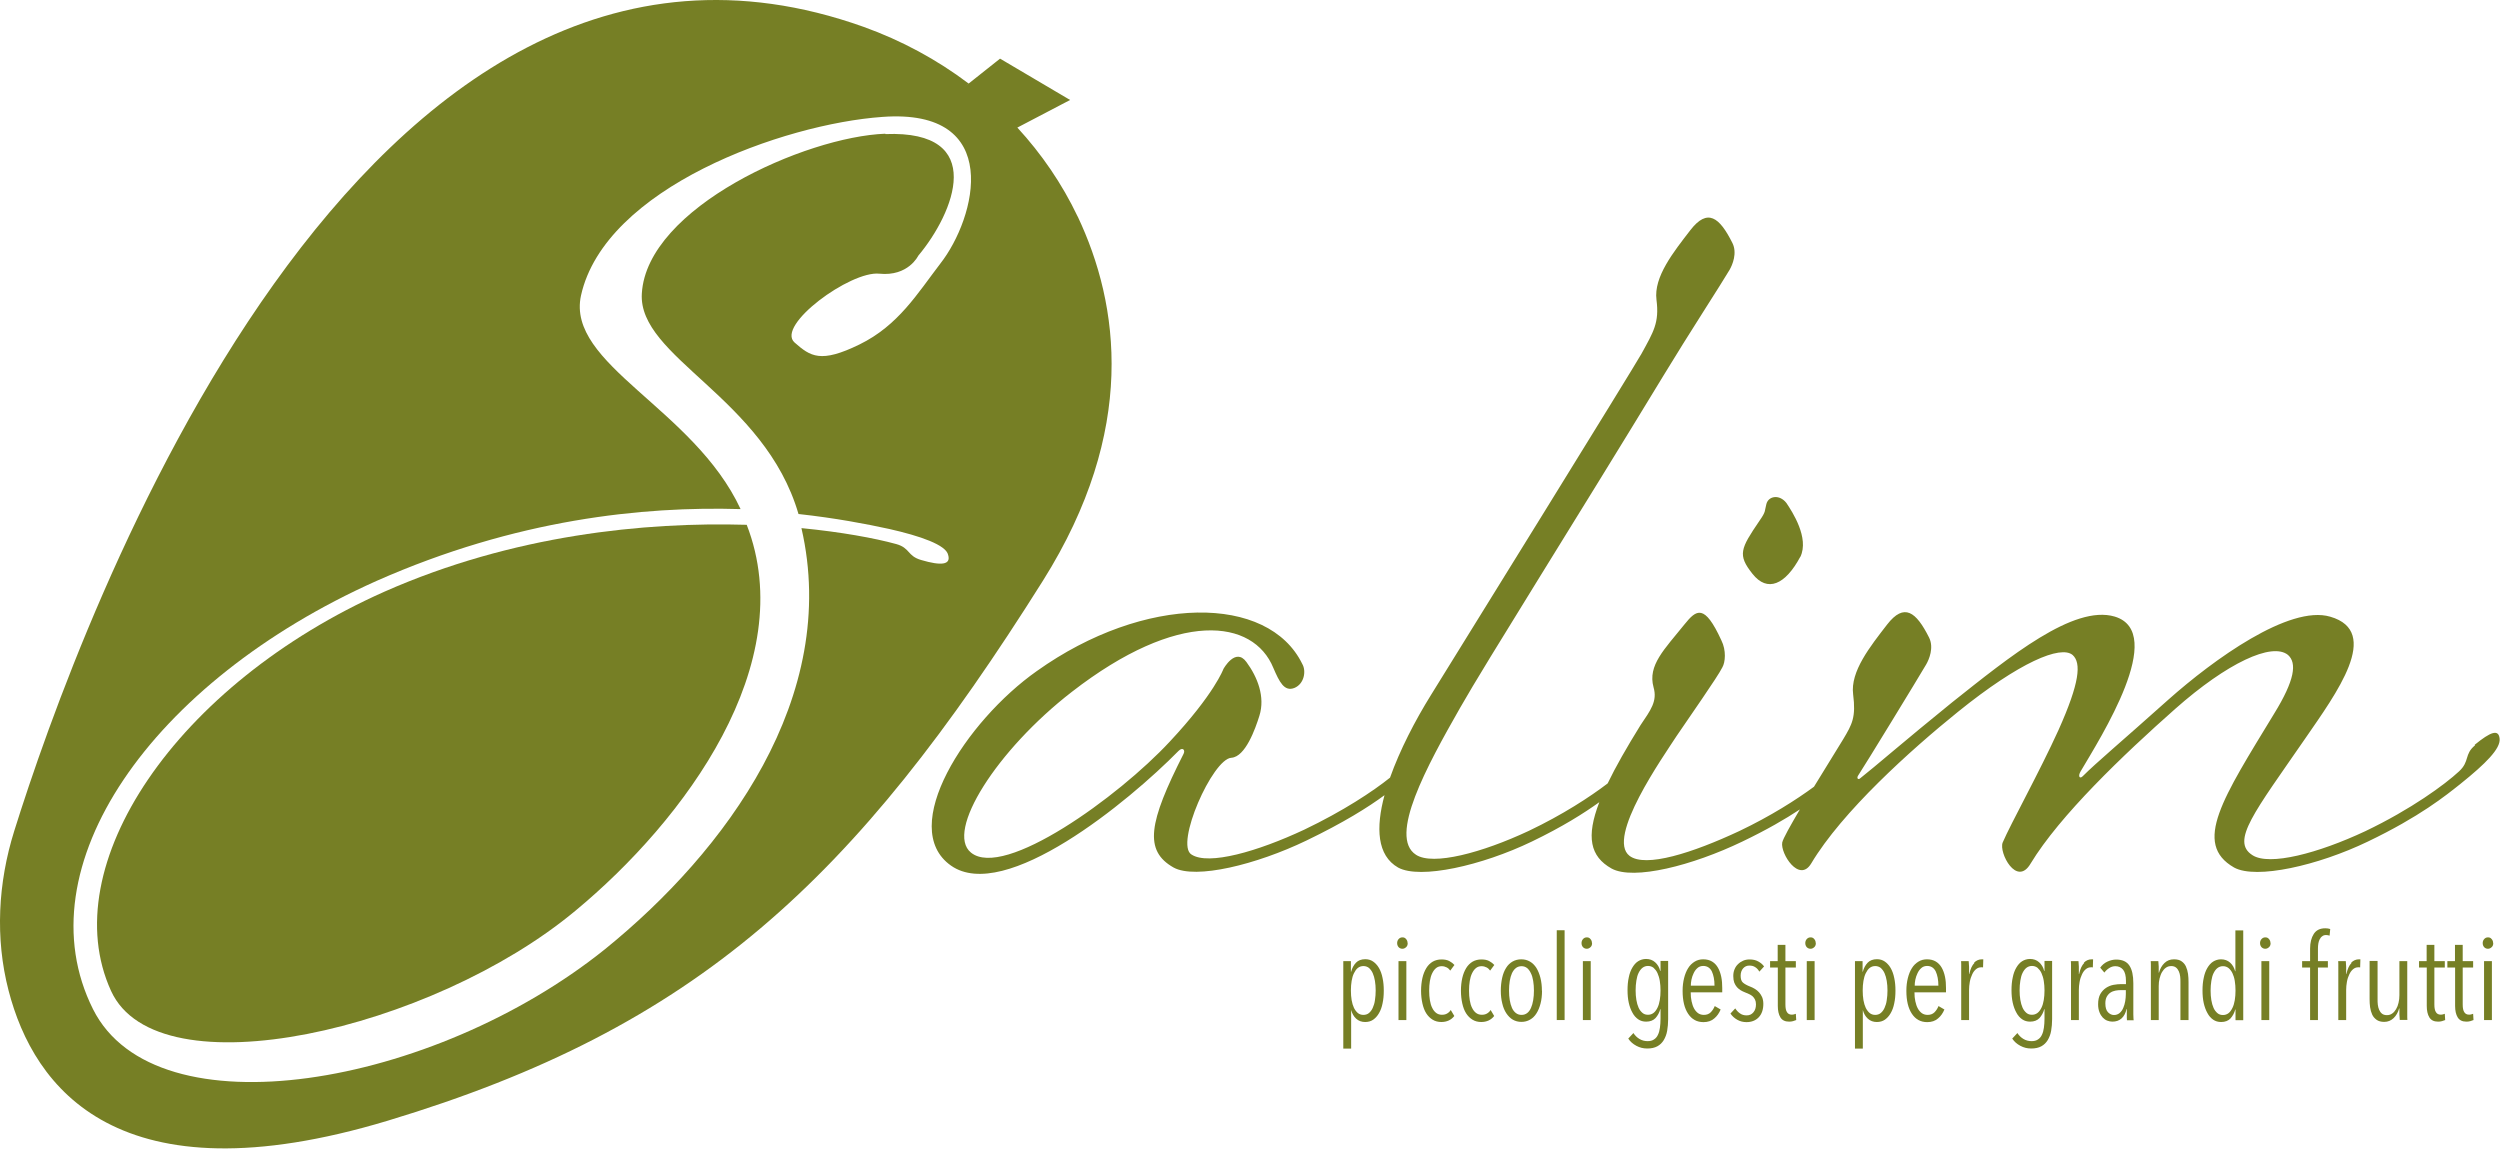
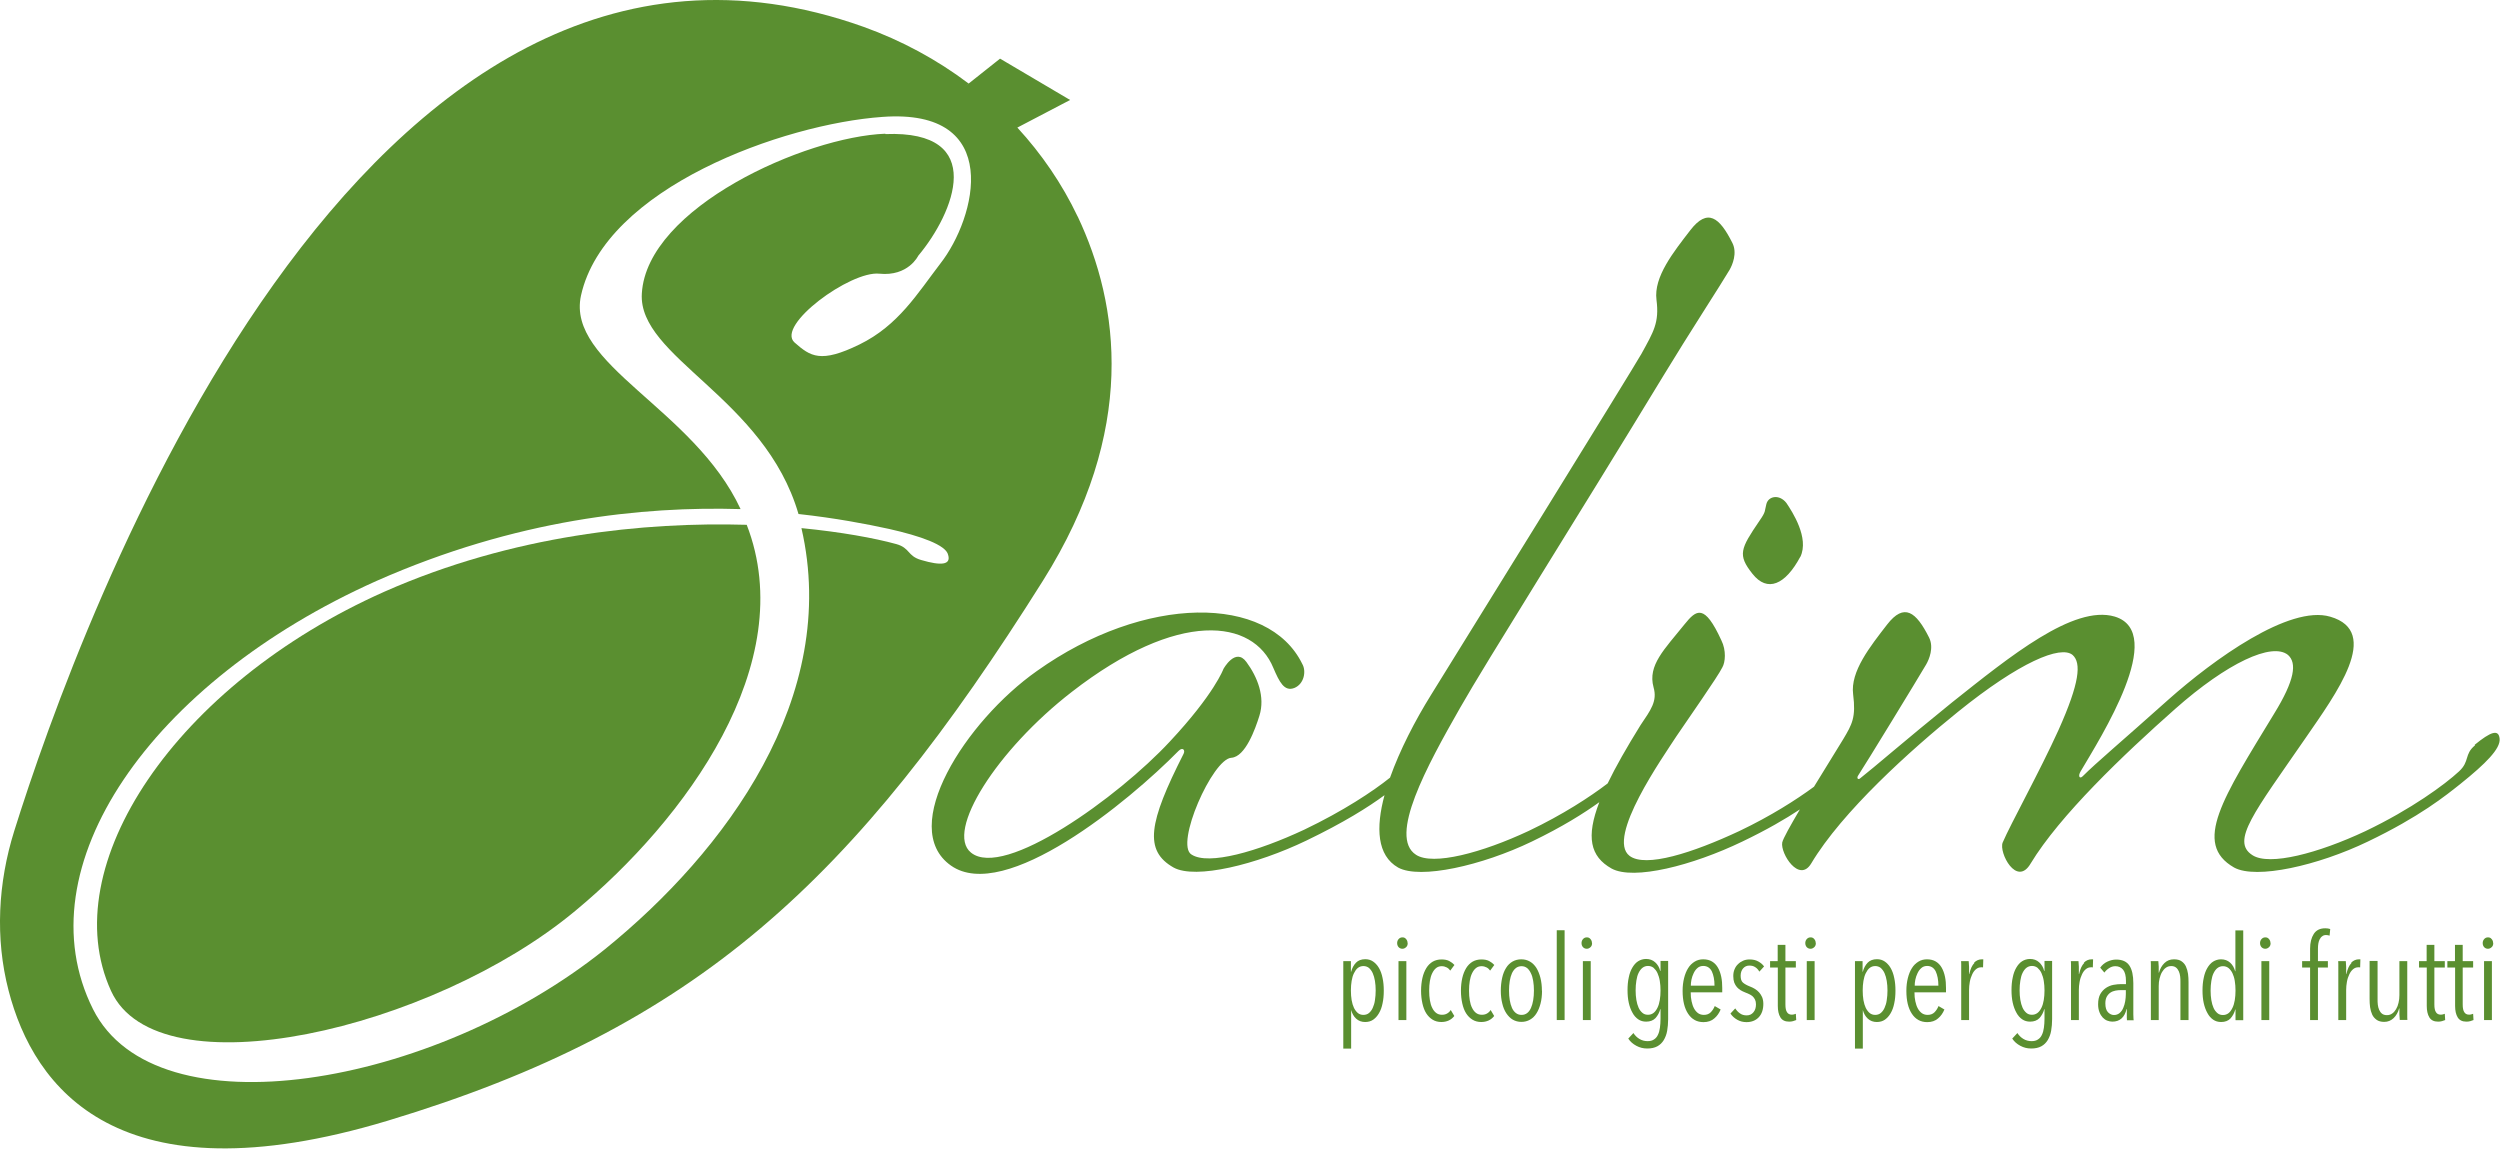
<svg xmlns="http://www.w3.org/2000/svg" id="Livello_2" viewBox="0 0 203.79 93.61">
  <defs>
    <style>
      .cls-1 {
-         fill: #767f25;
+         fill: #5a8f30;
      }
    </style>
  </defs>
  <g id="Livello_1-2" data-name="Livello_1">
    <g>
      <path class="cls-1" d="M146.76,45.39c.73-1.54-.65-3.66-1.14-4.39-.57-.73-1.46-.57-1.63.08-.16.57,0,.57-.57,1.38-1.55,2.28-1.79,2.77-.57,4.31,1.22,1.55,2.68.9,3.9-1.38Z" />
      <path class="cls-1" d="M201.75,60.76c-.89.73-.41,1.3-1.3,2.12-1.14,1.06-3.9,3.09-7.65,4.88-3.82,1.79-7.81,2.85-9.19,1.95-1.79-1.14.16-3.5,4.31-9.52,2.52-3.66,6.26-8.7,2.03-9.92-3.33-.98-9.52,3.5-13.18,6.75-3.91,3.5-5.86,5.12-7,6.26-.24.24-.41,0-.16-.41,1.63-2.77,7.08-11.31,2.77-12.61-3.34-.98-8.54,3.25-13.26,7-3.82,3.09-6.34,5.29-7.48,6.18-.16.16-.33,0-.16-.24.49-.73,4.96-8.05,5.53-9.03.24-.41.65-1.38.24-2.2-1.06-2.11-2.03-2.85-3.42-1.06-1.38,1.79-3.01,3.82-2.77,5.69.24,1.87-.08,2.44-.81,3.66-.33.55-1.35,2.18-2.38,3.87-1.44,1.06-3.52,2.39-6.08,3.61-3.82,1.79-7.65,3.01-8.95,2.03-1.95-1.46,2.77-8.13,3.82-9.76.98-1.46,3.34-4.8,3.74-5.61.24-.41.33-1.38-.08-2.2-1.38-3.01-2.03-2.52-3.01-1.3-1.63,2.03-3.01,3.33-2.52,5.12.33,1.14-.24,1.87-1.06,3.09-1.14,1.84-2.03,3.4-2.68,4.75-1.44,1.1-3.66,2.55-6.43,3.87-3.82,1.79-7.81,2.85-9.19,1.95-2.28-1.46.89-7.24,3.58-11.96,2.12-3.74,9.52-15.46,16.68-27.25,1.87-3.09,4.72-7.48,5.29-8.46.24-.41.65-1.38.24-2.2-1.06-2.12-2.03-2.85-3.42-1.06-1.38,1.79-3.01,3.82-2.77,5.69s-.24,2.6-1.22,4.39c-.73,1.3-14.64,23.75-17.16,27.82-1.3,2.09-2.54,4.49-3.34,6.74-1.38,1.11-3.83,2.73-6.99,4.24-3.82,1.79-7.81,2.93-9.19,2.03-1.38-.81,1.71-7.81,3.25-7.89,1.14-.08,1.95-2.36,2.28-3.42.49-1.55-.16-3.17-1.06-4.39-.89-1.22-1.87.57-1.87.57,0,0-.73,2.03-4.39,5.94-4.15,4.47-13.5,11.23-16.19,9.03-2.12-1.71,2.12-8.38,8.22-13.1,8.7-6.75,14.8-5.94,16.43-1.95.49,1.14.89,1.95,1.71,1.63.81-.33.98-1.38.65-1.95-2.77-5.69-12.85-5.69-21.64.57-5.78,4.07-11.39,12.77-7,15.86,4.39,3.09,14.48-5.21,18.55-9.35.33-.33.57-.08.41.24-2.85,5.61-3.25,7.89-.81,9.27,1.79.98,6.75-.24,10.82-2.2,3.05-1.47,5.04-2.72,6.37-3.7-.72,2.66-.61,4.92,1.11,5.9,1.79.98,6.83-.16,10.9-2.12,2.49-1.2,4.23-2.3,5.5-3.21-1.09,2.83-.75,4.43,1,5.41,1.79.98,6.59-.24,10.66-2.2,2-.96,3.51-1.84,4.69-2.62-.77,1.31-1.38,2.39-1.44,2.7-.16.89,1.38,3.33,2.36,1.71,2.52-4.23,8.13-9.27,11.96-12.36,5.04-4.07,8.38-5.45,9.35-4.64.73.65.57,2.28-1.14,6.1-1.55,3.42-3.9,7.65-4.56,9.19-.33.81,1.14,3.66,2.28,1.71,2.36-3.9,7.56-8.87,11.79-12.61,4.23-3.74,7.89-5.45,9.19-4.39.73.65.57,2.03-1.14,4.8-4.15,6.83-6.67,10.58-3.25,12.53,1.79.98,6.83-.16,10.9-2.12,4.23-2.03,6.34-3.74,7.57-4.72,2.03-1.63,3.25-2.85,3.17-3.66-.08-.81-.73-.57-2.03.49Z" />
    </g>
    <g>
      <path class="cls-1" d="M112.8,80.76c0,.37-.03.72-.1,1.03-.06.31-.16.58-.29.8-.13.23-.29.4-.47.53-.19.13-.41.19-.66.19-.29,0-.53-.09-.73-.27-.2-.18-.33-.42-.41-.71h0v3.15h-.64v-7.13h.62v.86h.02c.08-.3.21-.54.39-.73s.44-.29.76-.29c.24,0,.45.06.64.19s.35.31.48.53c.13.23.23.5.29.81.07.31.1.66.1,1.03ZM112.14,80.74c0-.28-.02-.54-.06-.78-.04-.24-.1-.45-.18-.63s-.19-.32-.31-.43c-.13-.1-.28-.15-.45-.15s-.32.05-.45.15c-.13.1-.23.25-.32.43s-.15.39-.19.63-.06.5-.06.78.02.55.06.79.11.46.19.63c.09.18.2.32.32.42s.28.15.45.15.33-.05.45-.15c.12-.1.23-.24.31-.42.08-.18.15-.39.18-.63.04-.25.06-.51.06-.79Z" />
      <path class="cls-1" d="M114.75,76.88c0,.14-.04.25-.13.33s-.18.13-.3.13c-.12,0-.22-.04-.31-.13-.08-.09-.12-.2-.12-.33s.04-.24.12-.33c.08-.09.18-.14.31-.14s.22.04.3.14c.08.09.12.2.12.33ZM114,83.15v-4.8h.64v4.8h-.64Z" />
      <path class="cls-1" d="M117.5,83.31c-.27,0-.51-.06-.72-.19s-.38-.3-.52-.52c-.14-.22-.24-.49-.31-.8-.07-.31-.11-.66-.11-1.04s.04-.73.11-1.04c.07-.31.18-.58.32-.81.14-.23.32-.4.52-.52.21-.12.45-.18.72-.18.25,0,.46.04.63.13.17.09.31.2.42.32l-.34.46c-.08-.11-.17-.2-.29-.26s-.25-.1-.41-.1c-.17,0-.33.05-.45.15-.13.1-.23.24-.32.42s-.15.39-.19.63c-.04.24-.06.51-.06.8s.02.54.06.78.1.45.19.62c.08.17.19.31.32.41.13.1.29.15.47.15.16,0,.3-.03.42-.1.12-.07.22-.16.3-.29l.29.49c-.26.33-.61.49-1.07.49Z" />
      <path class="cls-1" d="M120.75,83.31c-.27,0-.51-.06-.72-.19s-.38-.3-.52-.52c-.14-.22-.24-.49-.31-.8-.07-.31-.11-.66-.11-1.04s.04-.73.11-1.04c.07-.31.18-.58.32-.81.14-.23.32-.4.52-.52.21-.12.45-.18.72-.18.25,0,.46.04.63.13.17.09.31.2.42.32l-.34.46c-.08-.11-.17-.2-.29-.26s-.25-.1-.41-.1c-.17,0-.33.05-.45.15-.13.1-.23.24-.32.42s-.15.39-.19.63c-.04.24-.06.51-.06.8s.02.54.06.78.1.45.19.62c.08.17.19.31.32.41.13.1.29.15.47.15.16,0,.3-.03.42-.1.12-.07.22-.16.3-.29l.29.49c-.26.33-.61.49-1.07.49Z" />
      <path class="cls-1" d="M125.7,80.76c0,.38-.04.73-.12,1.04-.08.31-.19.58-.33.8-.14.23-.32.4-.53.52-.21.12-.44.18-.7.18s-.49-.06-.7-.18c-.21-.12-.38-.3-.53-.52-.15-.23-.26-.49-.33-.8-.08-.31-.12-.66-.12-1.04s.04-.73.11-1.05.18-.59.32-.81c.14-.23.32-.4.53-.52s.45-.18.71-.18.49.06.7.18c.21.12.39.3.53.52.14.23.25.5.33.81.08.32.12.67.12,1.05ZM125.04,80.75c0-.28-.02-.55-.06-.79-.04-.24-.1-.46-.19-.63-.08-.18-.19-.32-.31-.42-.13-.1-.28-.15-.45-.15s-.33.05-.46.15c-.13.1-.23.24-.32.42-.08.18-.14.39-.18.63-.04.25-.06.51-.06.79s.02.54.06.78.1.45.18.63c.08.18.19.32.32.42.13.1.28.15.46.15s.33-.05.46-.15c.13-.1.23-.24.31-.42s.14-.39.18-.63.06-.5.06-.78Z" />
      <path class="cls-1" d="M126.9,83.15v-7.32h.64v7.32h-.64Z" />
      <path class="cls-1" d="M129.78,76.88c0,.14-.04.25-.13.33s-.18.13-.3.13c-.12,0-.22-.04-.31-.13-.08-.09-.12-.2-.12-.33s.04-.24.12-.33c.08-.09.18-.14.31-.14s.22.04.3.14c.08.09.12.2.12.33ZM129.03,83.15v-4.8h.64v4.8h-.64Z" />
      <path class="cls-1" d="M135.98,83.08c0,.34-.03.66-.08.95-.05.29-.15.54-.28.76-.13.21-.3.38-.52.5-.22.12-.49.18-.82.18s-.61-.07-.89-.22-.5-.34-.66-.59l.42-.45c.13.2.29.36.49.48.2.12.42.18.66.18.21,0,.39-.04.53-.14.14-.09.25-.22.32-.38.08-.16.13-.35.16-.57.03-.22.05-.46.05-.73v-.79h-.02c-.08.29-.21.53-.39.73-.18.19-.44.29-.76.29-.25,0-.46-.06-.65-.19-.19-.13-.35-.31-.47-.54-.13-.23-.23-.5-.3-.81-.07-.31-.1-.66-.1-1.03s.03-.72.1-1.03c.06-.31.16-.58.29-.8.13-.22.28-.4.47-.52s.41-.19.65-.19c.29,0,.54.09.74.27.2.18.34.41.41.7h.03v-.81h.62v4.74ZM135.36,80.75c0-.28-.02-.54-.06-.79-.04-.25-.11-.46-.19-.64s-.2-.32-.32-.43c-.13-.1-.28-.15-.45-.15s-.32.05-.45.15c-.13.1-.23.24-.32.42s-.14.39-.18.63c-.04.25-.06.51-.06.79s.02.54.06.78.1.45.18.63c.08.18.19.32.32.43s.28.15.45.15.32-.05.45-.15.23-.24.32-.42c.09-.18.15-.39.19-.63s.06-.5.06-.79Z" />
      <path class="cls-1" d="M137.82,80.89c0,.27.02.51.07.73.05.22.11.42.2.58.09.17.2.29.33.39.13.09.29.14.47.14.23,0,.42-.07.56-.21.14-.14.25-.31.33-.51l.48.28c-.12.29-.29.54-.52.73-.23.2-.52.3-.88.3-.54,0-.95-.23-1.25-.68-.3-.45-.45-1.07-.45-1.87,0-.38.04-.72.12-1.04.08-.32.19-.59.33-.81.14-.23.32-.4.53-.53.21-.13.44-.19.7-.19.28,0,.52.06.72.18s.36.29.48.5c.12.21.21.46.27.75s.08.59.08.91v.35h-2.58ZM139.76,80.35c0-.48-.08-.87-.22-1.17-.15-.29-.38-.44-.7-.44-.19,0-.35.06-.47.17-.13.11-.23.25-.31.42-.08.16-.14.34-.18.53-.04.19-.05.35-.05.49h1.94Z" />
      <path class="cls-1" d="M143.4,79.18c-.08-.14-.19-.26-.32-.34-.13-.09-.29-.13-.48-.13-.21,0-.38.08-.51.23-.13.15-.2.35-.2.6,0,.26.06.45.19.56s.32.22.58.32c.13.05.26.11.39.19s.24.17.34.28c.1.11.18.24.25.39.06.15.1.33.1.55,0,.47-.13.84-.38,1.1s-.59.39-.99.39c-.27,0-.52-.06-.75-.19-.23-.13-.41-.29-.56-.51l.39-.42c.11.17.24.31.39.41.15.11.33.16.54.16.23,0,.41-.08.55-.25.14-.16.21-.38.21-.65,0-.16-.03-.29-.08-.39-.05-.11-.12-.19-.2-.27-.08-.07-.18-.13-.29-.18s-.22-.1-.33-.14c-.12-.05-.24-.1-.35-.17s-.21-.15-.3-.25c-.09-.1-.16-.23-.22-.37-.05-.14-.08-.32-.08-.53s.03-.38.1-.55c.07-.17.16-.31.29-.43.12-.12.26-.21.42-.28.16-.07.33-.1.52-.1.27,0,.5.05.7.16.2.11.36.24.48.41l-.38.42Z" />
      <path class="cls-1" d="M146.16,83.24c-.1.03-.21.04-.32.04-.34,0-.57-.12-.71-.35s-.21-.54-.21-.93v-3.13h-.63v-.52h.62v-1.33h.63v1.33h.85v.52h-.85v3.01c0,.29.04.5.13.63.08.13.21.2.38.2.06,0,.12,0,.18-.02.06-.02.12-.03.16-.05l.03.51c-.07.03-.16.06-.26.09Z" />
      <path class="cls-1" d="M148.02,76.88c0,.14-.04.25-.13.33s-.18.13-.3.13c-.12,0-.22-.04-.31-.13-.08-.09-.12-.2-.12-.33s.04-.24.12-.33c.08-.09.18-.14.31-.14s.22.04.3.14c.08.09.12.2.12.33ZM147.28,83.15v-4.8h.64v4.8h-.64Z" />
      <path class="cls-1" d="M154.51,80.76c0,.37-.03.72-.1,1.03-.06.31-.16.58-.29.8-.13.23-.29.4-.47.53-.19.13-.41.19-.66.19-.29,0-.53-.09-.73-.27-.2-.18-.33-.42-.41-.71h0v3.15h-.64v-7.13h.62v.86h.02c.08-.3.21-.54.39-.73s.44-.29.76-.29c.24,0,.45.06.64.19s.35.31.48.53c.13.23.23.5.29.81.07.31.1.66.1,1.03ZM153.86,80.74c0-.28-.02-.54-.06-.78-.04-.24-.1-.45-.18-.63s-.19-.32-.31-.43c-.13-.1-.28-.15-.45-.15s-.32.05-.45.15c-.13.1-.23.25-.32.43s-.15.39-.19.63-.06.5-.06.78.02.55.06.79.11.46.19.63c.09.18.2.32.32.42s.28.15.45.15.33-.05.45-.15c.12-.1.23-.24.31-.42.08-.18.15-.39.18-.63.04-.25.06-.51.06-.79Z" />
      <path class="cls-1" d="M156.06,80.89c0,.27.02.51.07.73.05.22.11.42.2.58.09.17.2.29.33.39.13.09.29.14.47.14.23,0,.42-.07.56-.21.14-.14.25-.31.33-.51l.48.28c-.12.29-.29.54-.52.73-.23.2-.52.3-.88.3-.54,0-.95-.23-1.25-.68-.3-.45-.45-1.07-.45-1.87,0-.38.04-.72.12-1.04.08-.32.19-.59.33-.81.14-.23.32-.4.53-.53.21-.13.44-.19.7-.19.28,0,.52.06.72.18s.36.29.48.5c.12.21.21.46.27.75s.08.59.08.91v.35h-2.58ZM158.01,80.35c0-.48-.08-.87-.22-1.17-.15-.29-.38-.44-.7-.44-.19,0-.35.06-.47.17-.13.11-.23.25-.31.42-.08.16-.14.34-.18.53-.04.19-.05.35-.05.49h1.94Z" />
      <path class="cls-1" d="M160.91,78.48c.19-.19.4-.28.64-.28.05,0,.09,0,.12,0l-.02.66s-.05-.01-.07-.01c-.02,0-.05,0-.08,0-.16,0-.3.05-.43.16-.13.11-.23.25-.31.43-.08.17-.15.37-.19.6s-.06.44-.06.66v2.45h-.64v-3.59c0-.1,0-.21,0-.33,0-.12,0-.24,0-.35,0-.11,0-.22,0-.31,0-.09,0-.17-.01-.22h.62c.01.12.02.28.03.46,0,.18,0,.38,0,.59h.02c.09-.42.23-.72.42-.91Z" />
      <path class="cls-1" d="M167.28,83.08c0,.34-.03.66-.08.95-.05.29-.15.54-.28.76-.13.21-.3.38-.52.5-.22.12-.49.18-.82.18s-.61-.07-.89-.22-.5-.34-.66-.59l.42-.45c.13.2.29.36.49.48.2.12.42.18.66.18.21,0,.39-.04.53-.14.14-.09.25-.22.32-.38.08-.16.13-.35.16-.57.03-.22.05-.46.05-.73v-.79h-.02c-.08.29-.21.53-.39.73-.18.19-.44.29-.76.29-.25,0-.46-.06-.65-.19-.19-.13-.35-.31-.47-.54-.13-.23-.23-.5-.3-.81-.07-.31-.1-.66-.1-1.03s.03-.72.1-1.03c.06-.31.16-.58.29-.8.13-.22.28-.4.47-.52s.41-.19.65-.19c.29,0,.54.09.74.27.2.18.34.41.41.7h.03v-.81h.62v4.74ZM166.66,80.75c0-.28-.02-.54-.06-.79-.04-.25-.11-.46-.19-.64s-.2-.32-.32-.43c-.13-.1-.28-.15-.45-.15s-.32.05-.45.15c-.13.1-.23.24-.32.42s-.14.39-.18.63c-.04.25-.06.51-.06.79s.02.54.06.78.1.45.18.63c.08.18.19.32.32.43s.28.15.45.15.32-.05.45-.15.23-.24.32-.42c.09-.18.15-.39.19-.63s.06-.5.06-.79Z" />
      <path class="cls-1" d="M169.86,78.48c.19-.19.4-.28.64-.28.05,0,.09,0,.12,0l-.02.66s-.05-.01-.07-.01c-.02,0-.05,0-.08,0-.16,0-.3.05-.43.16-.13.11-.23.25-.31.43-.08.17-.15.37-.19.6s-.06.44-.06.66v2.45h-.64v-3.59c0-.1,0-.21,0-.33,0-.12,0-.24,0-.35,0-.11,0-.22,0-.31,0-.09,0-.17-.01-.22h.62c.01.12.02.28.03.46,0,.18,0,.38,0,.59h.02c.09-.42.23-.72.42-.91Z" />
      <path class="cls-1" d="M173.38,83.15c0-.05-.01-.12-.01-.19,0-.08,0-.16,0-.25,0-.09,0-.17,0-.25v-.21h-.02c-.16.68-.55,1.03-1.16,1.03-.14,0-.27-.03-.41-.08-.14-.05-.26-.14-.37-.25-.11-.12-.2-.26-.27-.44-.07-.18-.11-.39-.11-.64,0-.35.06-.63.18-.84s.28-.38.46-.5c.19-.12.39-.21.62-.25s.43-.06.63-.06h.38v-.25c0-.42-.08-.73-.23-.92-.16-.19-.37-.29-.63-.29-.18,0-.35.05-.5.15-.16.1-.29.22-.4.37l-.34-.4c.15-.21.34-.38.58-.49s.48-.17.72-.17c.5,0,.86.16,1.08.49s.32.81.32,1.44v2c0,.06,0,.15,0,.24,0,.1,0,.2,0,.29,0,.1,0,.19.01.28,0,.09.01.16.02.21h-.55ZM173.3,80.71h-.39c-.15,0-.31.01-.46.04-.15.03-.29.08-.41.16-.12.08-.22.19-.3.33-.08.14-.12.33-.12.55,0,.33.07.58.22.73s.31.22.48.22.33-.05.46-.16c.13-.11.23-.25.3-.42.07-.17.13-.35.16-.55s.05-.39.05-.58v-.33Z" />
      <path class="cls-1" d="M177.74,83.15v-3.1c0-.15,0-.3-.02-.45-.02-.15-.05-.29-.11-.42-.06-.13-.13-.23-.23-.31-.1-.08-.23-.12-.39-.12s-.3.04-.43.13c-.13.09-.23.21-.32.36-.09.15-.15.33-.2.52-.05.2-.07.4-.07.62v2.77h-.64v-3.59c0-.1,0-.21,0-.33,0-.12,0-.24,0-.35,0-.11,0-.22,0-.31,0-.09,0-.17-.01-.22h.62c.01.12.02.27.03.45,0,.17,0,.34,0,.49h.02c.09-.32.24-.59.45-.79.21-.2.46-.3.77-.3.26,0,.47.05.62.16.16.11.28.25.36.43.08.18.14.38.17.6.03.22.04.44.04.66v3.1h-.64Z" />
      <path class="cls-1" d="M182.23,83.15v-.86h-.02c-.08.29-.21.53-.39.73-.18.19-.44.29-.76.29-.25,0-.46-.06-.65-.19-.19-.13-.35-.31-.47-.54-.13-.23-.23-.5-.3-.81-.07-.31-.1-.66-.1-1.03s.03-.72.1-1.03c.06-.31.16-.58.29-.8.13-.22.28-.4.47-.52s.41-.19.65-.19c.29,0,.54.09.74.27.2.18.33.41.41.7h.02v-3.33h.64v7.32h-.62ZM182.23,80.75c0-.28-.02-.55-.06-.79-.04-.25-.11-.46-.19-.63s-.2-.32-.32-.42c-.13-.1-.28-.15-.45-.15s-.32.05-.45.15c-.13.1-.23.24-.32.42s-.14.39-.18.63c-.04.25-.06.51-.06.79s.02.54.06.78.1.45.18.63c.08.18.19.32.32.43s.28.15.45.15.32-.05.45-.15.23-.25.32-.43c.09-.18.15-.39.19-.63s.06-.5.06-.78Z" />
      <path class="cls-1" d="M185.09,76.88c0,.14-.04.25-.13.33s-.18.13-.3.13c-.12,0-.22-.04-.31-.13-.08-.09-.12-.2-.12-.33s.04-.24.12-.33c.08-.09.18-.14.31-.14s.22.04.3.14c.08.09.12.2.12.33ZM184.34,83.15v-4.8h.64v4.8h-.64Z" />
      <path class="cls-1" d="M189.9,76.27c-.1-.03-.19-.05-.28-.05-.13,0-.24.03-.32.1-.09.06-.16.15-.21.25-.05.1-.09.22-.11.35-.02.13-.03.27-.03.41v1.02h.81v.52h-.81v4.28h-.64v-4.28h-.65v-.52h.65v-1.02c0-.49.1-.89.3-1.2s.51-.46.94-.46c.15,0,.28.02.4.06l-.05.53Z" />
      <path class="cls-1" d="M191.65,78.48c.19-.19.4-.28.64-.28.05,0,.09,0,.12,0l-.02.66s-.05-.01-.07-.01c-.02,0-.05,0-.08,0-.16,0-.3.05-.43.16-.13.11-.23.25-.31.43-.08.17-.15.37-.19.6s-.06.44-.06.66v2.45h-.64v-3.59c0-.1,0-.21,0-.33,0-.12,0-.24,0-.35,0-.11,0-.22,0-.31,0-.09,0-.17-.01-.22h.62c.01.12.02.28.03.46,0,.18,0,.38,0,.59h.02c.09-.42.23-.72.42-.91Z" />
      <path class="cls-1" d="M193.81,78.35v3.1c0,.15,0,.3.02.45.02.15.05.29.11.42s.13.23.23.31c.1.08.23.12.4.12s.3-.04.43-.13c.13-.09.23-.21.32-.36.09-.15.16-.33.2-.52.05-.2.07-.4.07-.62v-2.77h.64v3.59c0,.1,0,.21,0,.33,0,.12,0,.24,0,.35,0,.11,0,.22,0,.31,0,.1,0,.17.01.21h-.62c-.01-.12-.02-.27-.03-.45,0-.17,0-.34,0-.49h-.02c-.09.32-.24.59-.45.79-.21.2-.46.31-.77.31-.26,0-.47-.06-.62-.17s-.28-.25-.36-.43-.14-.38-.17-.6c-.03-.22-.04-.44-.04-.67v-3.1h.64Z" />
      <path class="cls-1" d="M199.06,83.24c-.1.03-.21.04-.32.04-.34,0-.57-.12-.71-.35s-.21-.54-.21-.93v-3.13h-.63v-.52h.62v-1.33h.63v1.33h.85v.52h-.85v3.01c0,.29.04.5.13.63.08.13.21.2.38.2.06,0,.12,0,.18-.02.06-.02.12-.03.16-.05l.03.51c-.07.03-.16.06-.26.09Z" />
      <path class="cls-1" d="M201.37,83.24c-.1.03-.21.04-.32.04-.34,0-.57-.12-.71-.35s-.21-.54-.21-.93v-3.13h-.63v-.52h.62v-1.33h.63v1.33h.85v.52h-.85v3.01c0,.29.04.5.13.63.08.13.21.2.38.2.06,0,.12,0,.18-.02.06-.02.12-.03.16-.05l.03.51c-.07.03-.16.06-.26.09Z" />
      <path class="cls-1" d="M203.24,76.88c0,.14-.04.25-.13.33s-.18.13-.3.13c-.12,0-.22-.04-.31-.13-.08-.09-.12-.2-.12-.33s.04-.24.12-.33c.08-.09.18-.14.31-.14s.22.04.3.14c.08.09.12.2.12.33ZM202.49,83.15v-4.8h.64v4.8h-.64Z" />
    </g>
    <g>
      <path class="cls-1" d="M31.34,48.23c-17,7.56-26.93,22.37-22.29,32.54,3.82,8.38,26.19,3.17,37.83-6.51,8.95-7.4,18.38-20.17,13.99-31.48-8.3-.24-19.03.81-29.53,5.45Z" />
      <path class="cls-1" d="M87.85,17.66c-1.28-2.69-2.95-5.12-4.92-7.26l4.3-2.25-5.71-3.37-3.25,2.58h0s.69-.55.69-.55c-2.58-1.95-5.47-3.51-8.56-4.62C29.27-12.5,6.43,50.9,1.16,67.74c-1.32,4.22-1.57,8.73-.46,13.01,2.05,7.92,8.91,17.23,30.89,10.61,25.19-7.59,38.03-19.53,53.43-44.03,7.7-12.25,6.23-22.49,2.83-29.68ZM72.17,10.9c-6.51.24-19.44,6.02-19.85,13.02-.33,5.21,10,8.46,12.77,17.98,3.01.33,5.53.81,7.4,1.22,2.52.57,4.64,1.3,4.8,2.12.24.81-.57.89-2.2.41-1.14-.33-.89-.98-2.03-1.3-1.79-.49-4.47-.98-7.73-1.3,3.17,13.75-6.18,26.36-16.02,34.33-13.99,11.23-36.6,15.13-41.73,4.88-5.78-11.55,4.72-26.68,23.1-34.9,11.39-5.04,21.72-6.1,29.69-5.86-3.82-8.22-14.23-11.79-13.01-17.41,1.95-8.79,16.51-13.99,24.57-14.56,9.92-.73,7.65,8.22,4.72,11.96-1.87,2.44-3.42,5.04-6.59,6.59-3.17,1.55-3.99.98-5.29-.16-1.55-1.38,4.55-5.86,6.91-5.61,2.36.24,3.17-1.46,3.17-1.46,2.93-3.5,5.69-10.25-2.68-9.92Z" />
    </g>
  </g>
</svg>
